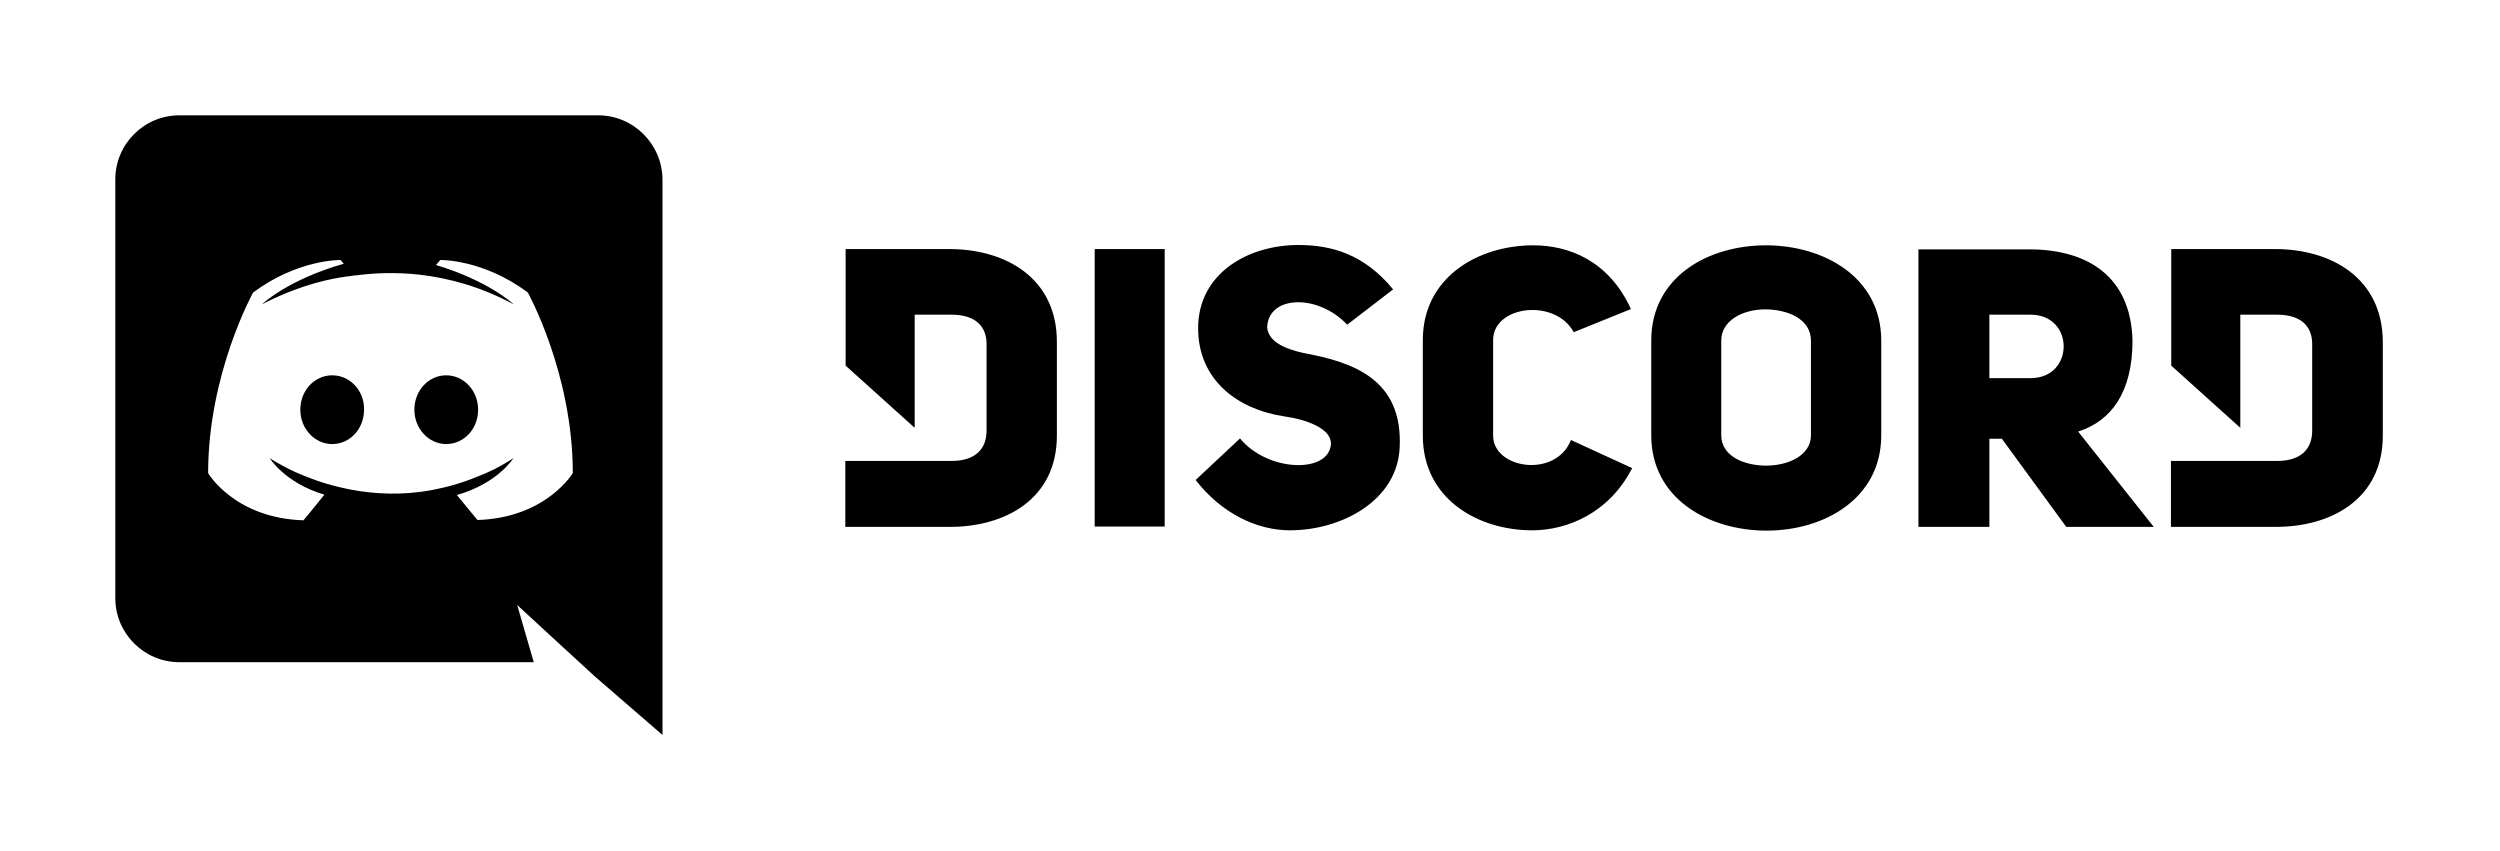
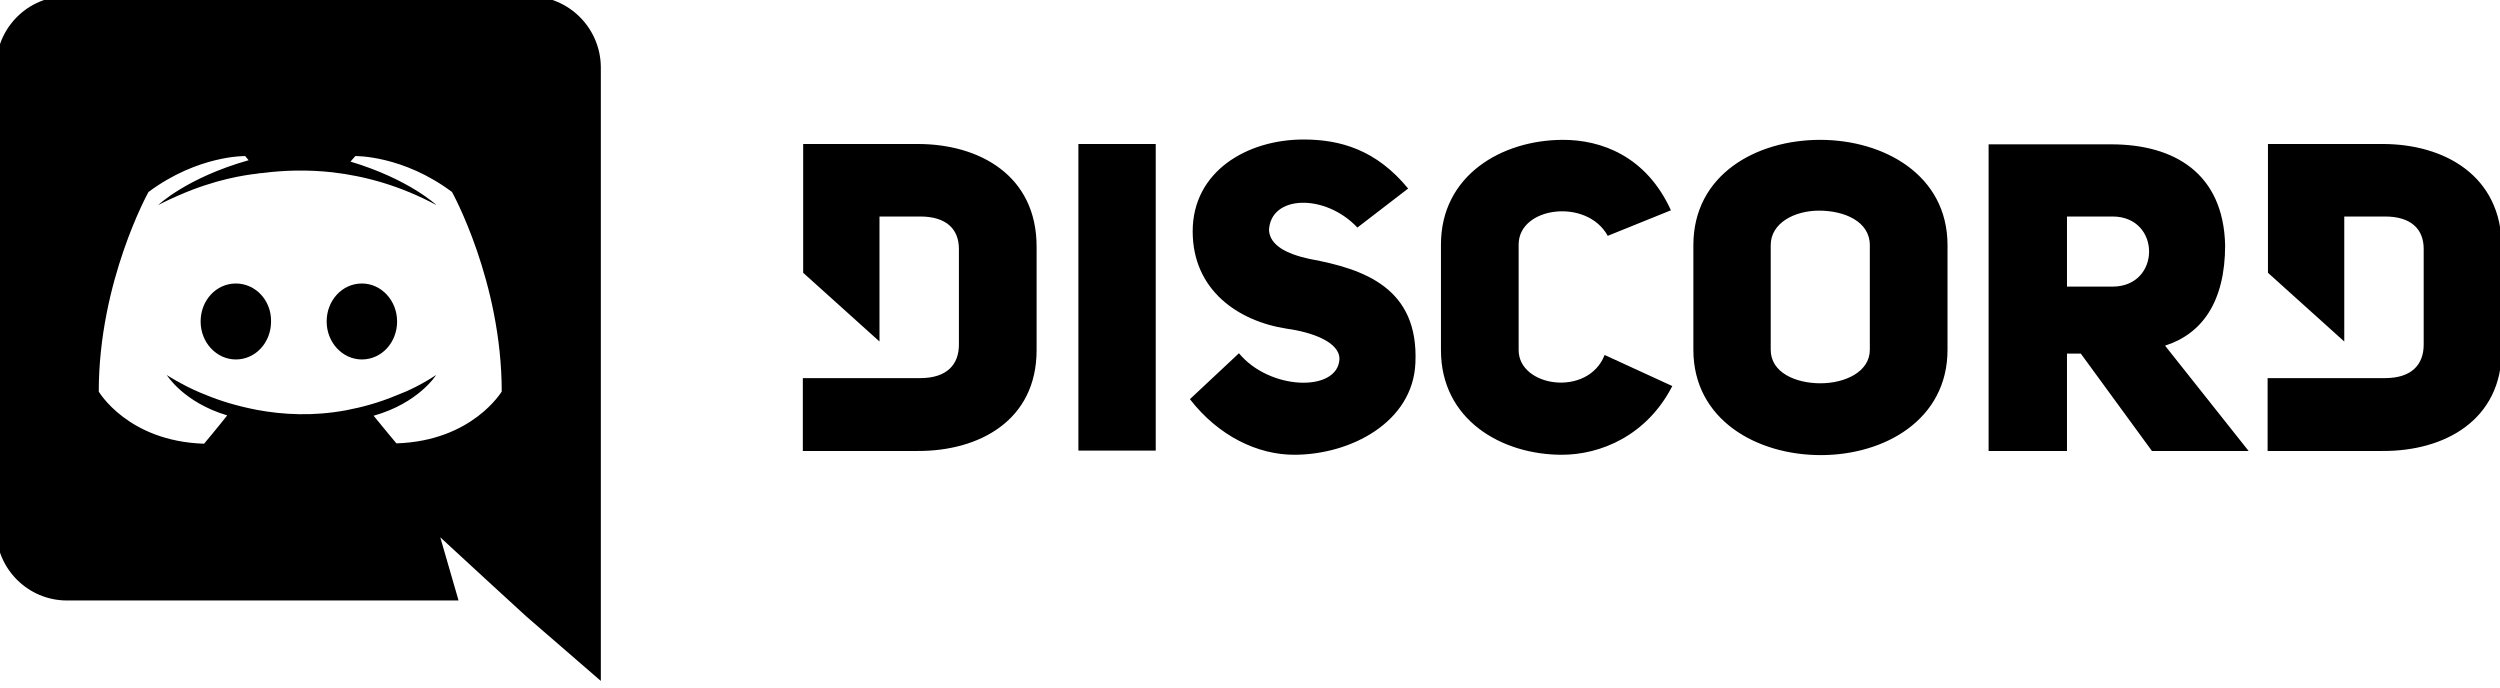
- <svg xmlns="http://www.w3.org/2000/svg" id="Layer_1" viewBox="0 0 800 272.1">
-   <style>.st0{fill:#000;}</style>
-   <path class="st0" d="M142.8 120.1c-5.7 0-10.2 4.9-10.2 11s4.6 11 10.2 11c5.7 0 10.2-4.9 10.2-11s-4.6-11-10.2-11zM106.3 120.1c-5.7 0-10.2 4.9-10.2 11s4.6 11 10.2 11c5.7 0 10.2-4.9 10.2-11 .1-6.1-4.5-11-10.2-11z" />
-   <path class="st0" d="M191.4 36.9h-134c-11.3 0-20.5 9.2-20.5 20.5v134c0 11.3 9.2 20.5 20.5 20.5h113.4l-5.3-18.3 12.8 11.8 12.1 11.1 21.6 18.7V57.4c-.1-11.3-9.3-20.5-20.6-20.5zm-38.6 129.5s-3.6-4.3-6.6-8c13.1-3.7 18.1-11.8 18.1-11.8-4.1 2.7-8 4.6-11.5 5.9-5 2.1-9.8 3.4-14.5 4.3-9.6 1.8-18.4 1.3-25.9-.1-5.7-1.1-10.6-2.6-14.7-4.3-2.3-.9-4.8-2-7.3-3.4-.3-.2-.6-.3-.9-.5-.2-.1-.3-.2-.4-.2-1.8-1-2.8-1.7-2.8-1.7s4.8 7.9 17.5 11.7c-3 3.8-6.7 8.2-6.7 8.2-22.1-.7-30.5-15.1-30.5-15.1 0-31.9 14.4-57.8 14.4-57.8 14.4-10.7 28-10.4 28-10.4l1 1.2c-18 5.1-26.2 13-26.2 13s2.2-1.2 5.9-2.8c10.7-4.7 19.2-5.9 22.7-6.3.6-.1 1.1-.2 1.7-.2 6.1-.8 13-1 20.2-.2 9.5 1.1 19.7 3.9 30.1 9.5 0 0-7.9-7.5-24.9-12.6l1.4-1.6s13.7-.3 28 10.4c0 0 14.4 25.9 14.4 57.8 0-.1-8.4 14.3-30.5 15zM303.8 79.7h-33.2V117l22.1 19.9v-36.2h11.8c7.5 0 11.2 3.6 11.2 9.4v27.7c0 5.8-3.5 9.7-11.2 9.7h-34v21.1h33.2c17.8.1 34.5-8.8 34.5-29.2v-29.8c.1-20.8-16.6-29.9-34.4-29.9zm174 59.7v-30.6c0-11 19.8-13.5 25.8-2.5l18.3-7.4c-7.2-15.8-20.3-20.4-31.2-20.4-17.8 0-35.4 10.3-35.4 30.3v30.6c0 20.2 17.6 30.3 35 30.3 11.2 0 24.6-5.5 32-19.9l-19.6-9c-4.8 12.3-24.9 9.3-24.9-1.4zM417.3 113c-6.9-1.5-11.5-4-11.8-8.3.4-10.3 16.3-10.7 25.6-.8l14.7-11.3c-9.2-11.2-19.6-14.2-30.3-14.2-16.3 0-32.1 9.2-32.1 26.6 0 16.9 13 26 27.3 28.2 7.3 1 15.4 3.9 15.2 8.9-.6 9.5-20.2 9-29.1-1.8l-14.2 13.3c8.3 10.7 19.6 16.1 30.2 16.1 16.3 0 34.4-9.4 35.1-26.6 1-21.7-14.8-27.2-30.6-30.1zm-67 55.5h22.4V79.7h-22.4v88.8zM728 79.7h-33.2V117l22.1 19.9v-36.2h11.8c7.5 0 11.2 3.6 11.2 9.4v27.7c0 5.8-3.5 9.7-11.2 9.7h-34v21.1H728c17.8.1 34.5-8.8 34.5-29.2v-29.8c0-20.8-16.7-29.9-34.5-29.9zm-162.9-1.2c-18.4 0-36.7 10-36.7 30.5v30.3c0 20.3 18.4 30.5 36.9 30.5 18.4 0 36.7-10.2 36.7-30.5V109c0-20.4-18.5-30.5-36.9-30.5zm14.4 60.8c0 6.4-7.2 9.7-14.3 9.7-7.2 0-14.4-3.1-14.4-9.7V109c0-6.5 7-10 14-10 7.3 0 14.7 3.1 14.7 10v30.3zM682.4 109c-.5-20.8-14.7-29.2-33-29.2h-35.5v88.8h22.7v-28.2h4l20.6 28.2h28L665 138.1c10.7-3.4 17.4-12.7 17.4-29.1zm-32.6 12h-13.2v-20.3h13.2c14.1 0 14.1 20.3 0 20.3z" />
+ <svg xmlns="http://www.w3.org/2000/svg" viewBox="0 0 724 199">
+   <g transform="translate(-38, -38)">
+     <path d="M142.8 120.1c-5.7 0-10.2 4.9-10.2 11s4.6 11 10.2 11c5.7 0 10.2-4.9 10.2-11s-4.6-11-10.2-11zm-36.5 0c-5.7 0-10.2 4.9-10.2 11s4.6 11 10.2 11c5.7 0 10.2-4.9 10.2-11 .1-6.1-4.5-11-10.2-11z" />
+     <path d="M191.4 36.9h-134c-11.3 0-20.5 9.2-20.5 20.5v134c0 11.3 9.2 20.5 20.5 20.5h113.4l-5.3-18.3 12.8 11.8 12.1 11.1 21.6 18.7V57.4c-.1-11.3-9.3-20.5-20.6-20.5zm-38.6 129.5s-3.6-4.3-6.6-8c13.1-3.7 18.1-11.8 18.1-11.8-4.1 2.7-8 4.6-11.5 5.9-5 2.1-9.8 3.4-14.5 4.3-9.6 1.8-18.4 1.3-25.9-.1-5.7-1.1-10.6-2.6-14.7-4.3-2.3-.9-4.8-2-7.3-3.4-.3-.2-.6-.3-.9-.5-.2-.1-.3-.2-.4-.2-1.8-1-2.8-1.7-2.8-1.7s4.8 7.9 17.5 11.7c-3 3.8-6.7 8.2-6.7 8.2-22.1-.7-30.5-15.1-30.5-15.1 0-31.9 14.4-57.8 14.4-57.8 14.4-10.7 28-10.4 28-10.4l1 1.2c-18 5.1-26.2 13-26.2 13s2.2-1.2 5.9-2.8c10.7-4.7 19.2-5.9 22.7-6.3.6-.1 1.1-.2 1.7-.2 6.1-.8 13-1 20.2-.2 9.5 1.1 19.7 3.9 30.1 9.5 0 0-7.9-7.5-24.9-12.6l1.4-1.6s13.7-.3 28 10.4c0 0 14.4 25.9 14.4 57.8 0-.1-8.4 14.3-30.5 15zm151-86.7h-33.2V117l22.1 19.9v-36.2h11.8c7.5 0 11.2 3.6 11.2 9.4v27.7c0 5.8-3.5 9.7-11.2 9.7h-34v21.1h33.2c17.8.1 34.5-8.8 34.5-29.2v-29.8c.1-20.8-16.6-29.9-34.4-29.9zm174 59.7v-30.6c0-11 19.8-13.5 25.8-2.5l18.3-7.4c-7.2-15.8-20.3-20.4-31.2-20.4-17.8 0-35.4 10.3-35.4 30.3v30.6c0 20.2 17.6 30.3 35 30.3 11.2 0 24.6-5.5 32-19.9l-19.6-9c-4.8 12.3-24.9 9.3-24.9-1.4zM417.3 113c-6.9-1.5-11.5-4-11.8-8.3.4-10.3 16.3-10.7 25.6-.8l14.7-11.3c-9.2-11.2-19.6-14.2-30.3-14.2-16.3 0-32.1 9.2-32.1 26.6 0 16.9 13 26 27.3 28.2 7.3 1 15.4 3.9 15.2 8.9-.6 9.5-20.2 9-29.1-1.8l-14.2 13.3c8.3 10.7 19.6 16.1 30.2 16.1 16.3 0 34.4-9.4 35.1-26.6 1-21.7-14.8-27.2-30.6-30.1zm-67 55.5h22.4V79.7h-22.4v88.8zM728 79.7h-33.2V117l22.1 19.9v-36.2h11.8c7.5 0 11.2 3.6 11.2 9.4v27.7c0 5.8-3.5 9.7-11.2 9.7h-34v21.1H728c17.8.1 34.5-8.8 34.5-29.2v-29.8c0-20.8-16.7-29.9-34.5-29.9zm-162.9-1.2c-18.4 0-36.7 10-36.7 30.5v30.3c0 20.3 18.4 30.5 36.9 30.5 18.4 0 36.7-10.2 36.7-30.5V109c0-20.4-18.5-30.5-36.9-30.5zm14.4 60.8c0 6.4-7.2 9.7-14.3 9.7-7.2 0-14.4-3.1-14.4-9.7V109c0-6.5 7-10 14-10 7.3 0 14.7 3.1 14.7 10v30.3zM682.4 109c-.5-20.8-14.7-29.2-33-29.2h-35.5v88.8h22.7v-28.2h4l20.6 28.2h28L665 138.1c10.7-3.4 17.4-12.7 17.4-29.1zm-32.6 12h-13.2v-20.3h13.2c14.1 0 14.1 20.3 0 20.3z" />
+   </g>
</svg>
